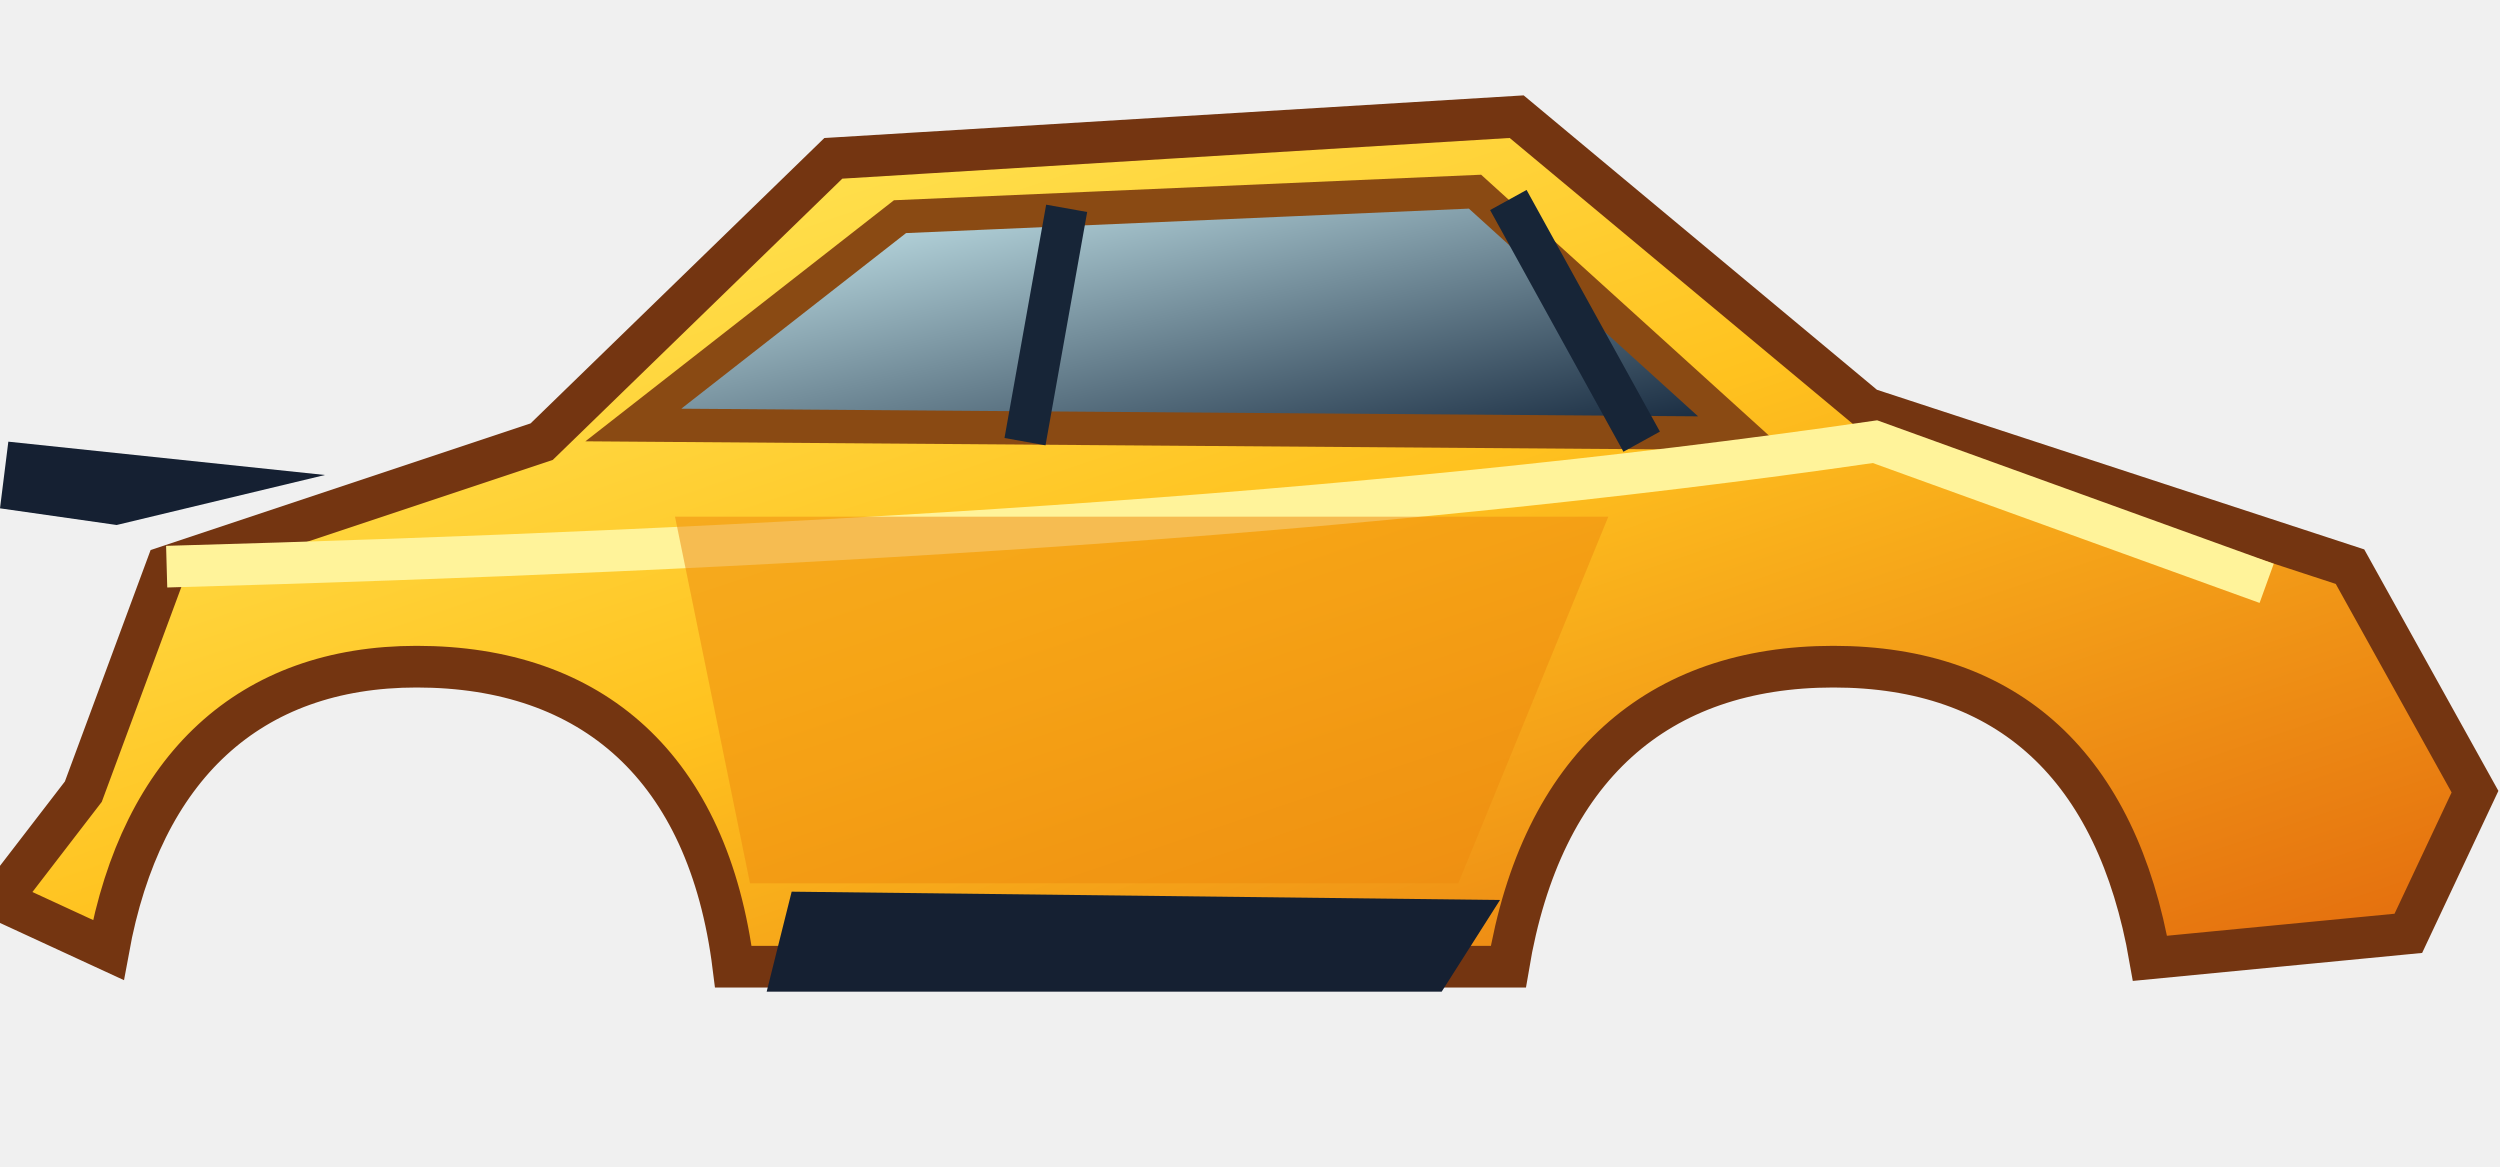
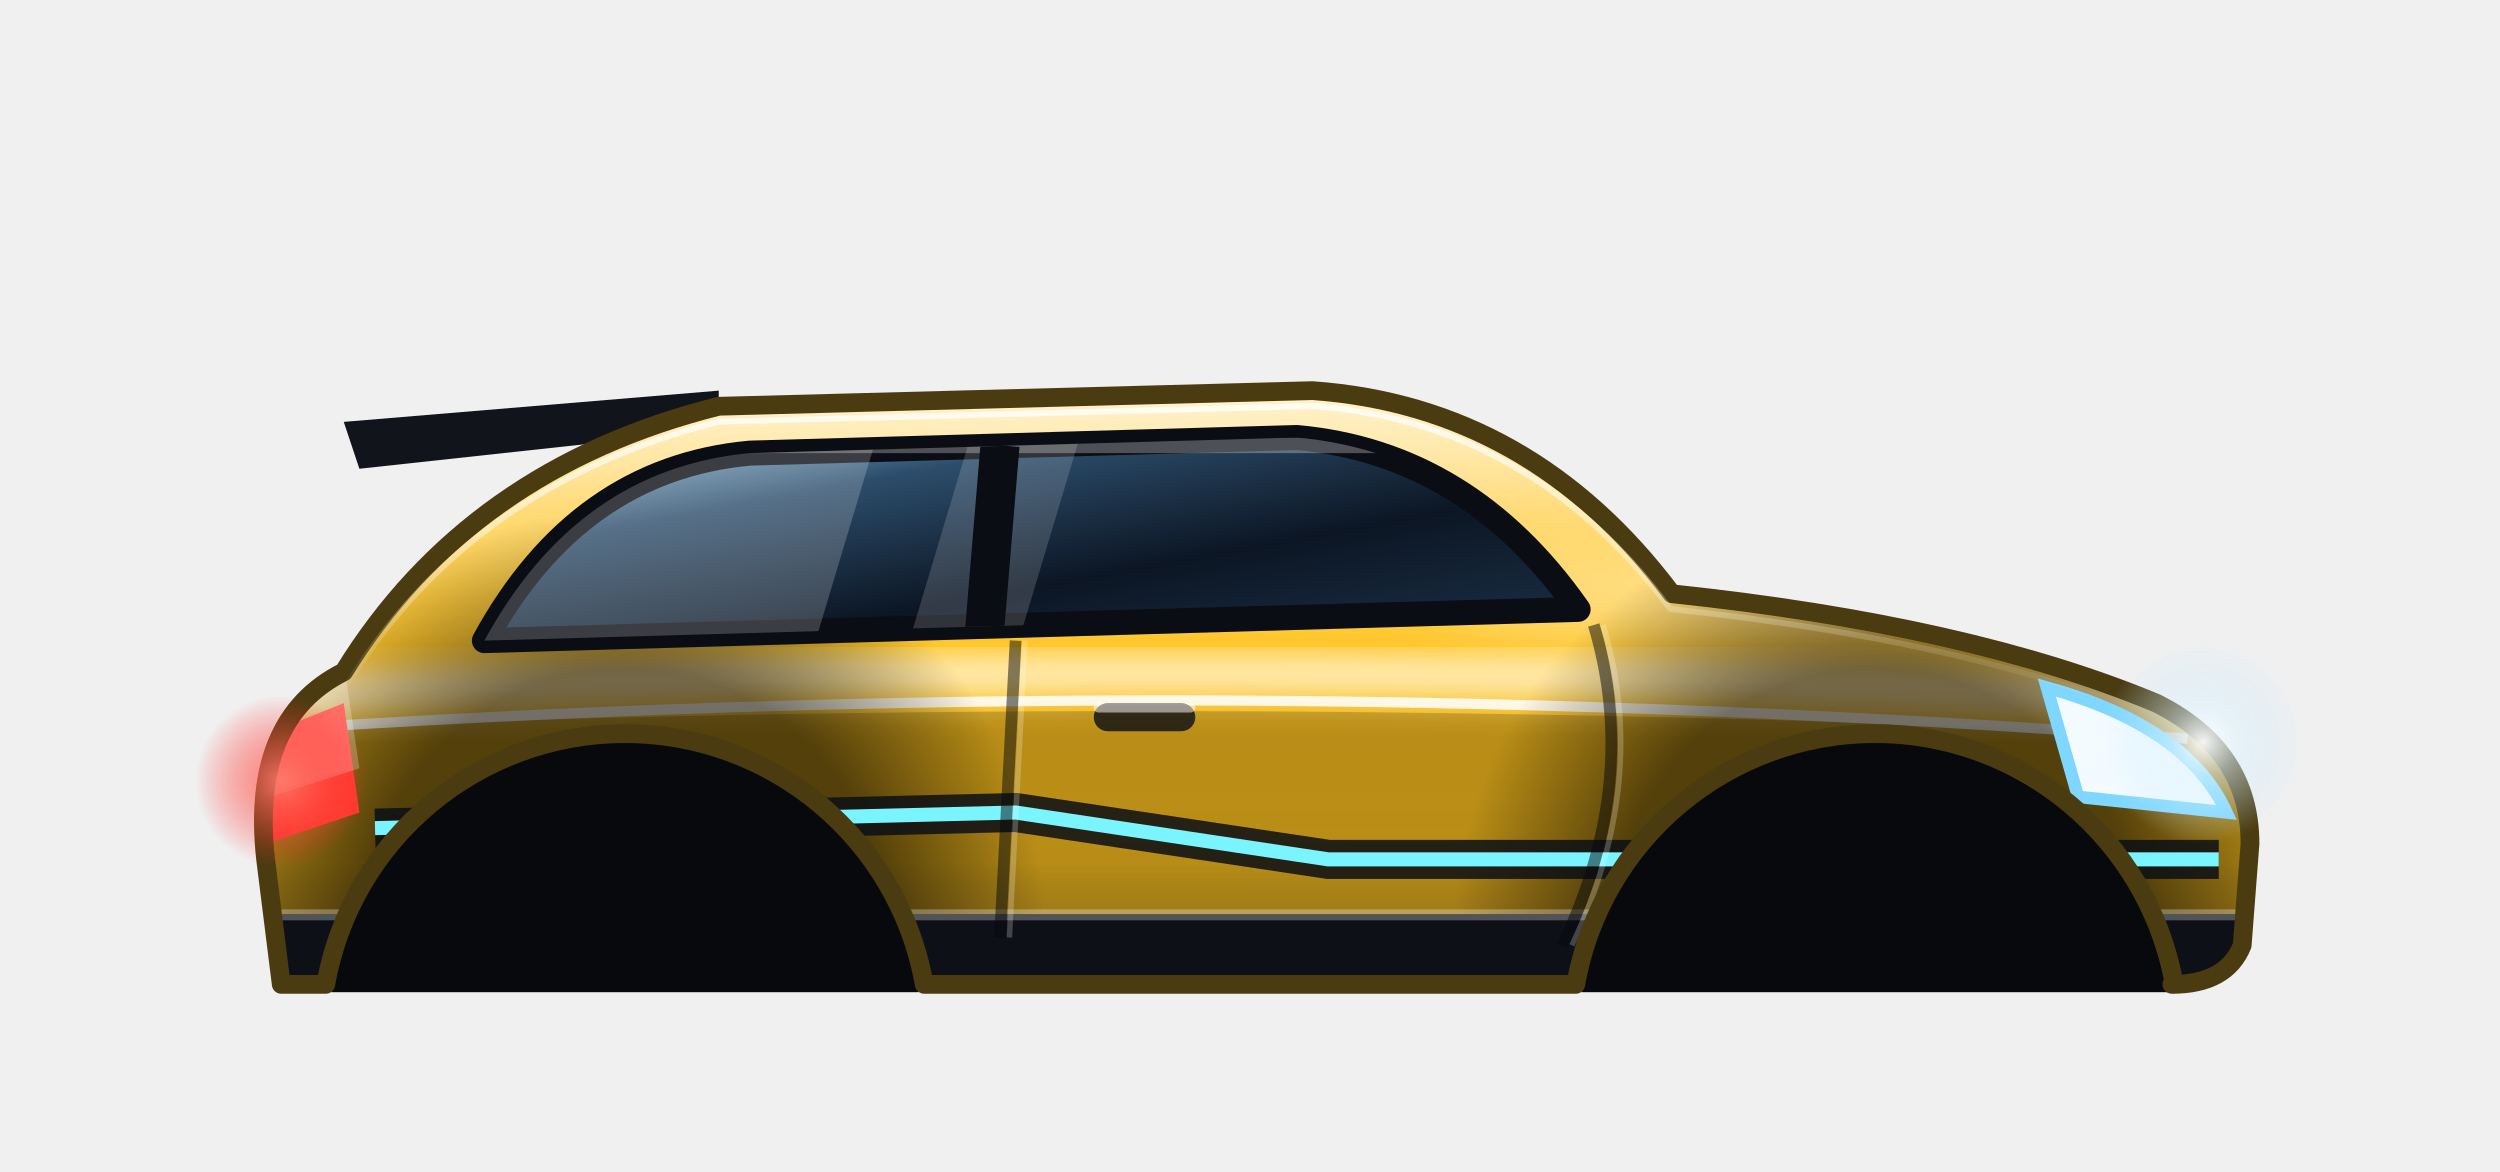
- <svg xmlns="http://www.w3.org/2000/svg" viewBox="0 0 300 140">
+ <svg xmlns="http://www.w3.org/2000/svg" viewBox="0 0 320 150">
  <defs>
-     <linearGradient id="p" x2="1" y2="1">
-       <stop stop-color="#fff36a" />
-       <stop offset=".5" stop-color="#ffc21f" />
-       <stop offset="1" stop-color="#e2680d" />
+     <linearGradient id="paint" x1="0" y1="48.0" x2="0" y2="126" gradientUnits="userSpaceOnUse">
+       <stop offset="0" stop-color="#ffe498" />
+       <stop offset=".22" stop-color="#ffcc3f" />
+       <stop offset=".5" stop-color="#ffc21a" />
+       <stop offset=".8" stop-color="#c39517" />
+       <stop offset="1" stop-color="#826413" />
    </linearGradient>
-     <linearGradient id="g" x2="1" y2="1">
-       <stop stop-color="#d9fbff" />
-       <stop offset="1" stop-color="#102238" />
+     <linearGradient id="sky" x1="0" y1="48.0" x2="0" y2="88.56" gradientUnits="userSpaceOnUse">
+       <stop offset="0" stop-color="#fff" stop-opacity=".62" />
+       <stop offset=".7" stop-color="#fff" stop-opacity=".1" />
+       <stop offset="1" stop-color="#fff" stop-opacity="0" />
    </linearGradient>
+     <linearGradient id="floor" x1="0" y1="94.56" x2="0" y2="126" gradientUnits="userSpaceOnUse">
+       <stop offset="0" stop-color="#05070c" stop-opacity=".22" />
+       <stop offset=".5" stop-color="#05070c" stop-opacity=".06" />
+       <stop offset="1" stop-color="#ffd45f" stop-opacity=".22" />
+     </linearGradient>
+     <linearGradient id="glass" x1="0" y1="0" x2="1" y2="1">
+       <stop offset="0" stop-color="#9fd4f2" />
+       <stop offset=".28" stop-color="#2c4d6b" />
+       <stop offset=".62" stop-color="#0c1624" />
+       <stop offset="1" stop-color="#1c3148" />
+     </linearGradient>
+     <linearGradient id="rim" x1="0" y1="42.0" x2="0" y2="88.56" gradientUnits="userSpaceOnUse">
+       <stop offset="0" stop-color="#fff" stop-opacity=".95" />
+       <stop offset="1" stop-color="#fff" stop-opacity="0" />
+     </linearGradient>
+     <radialGradient id="ao">
+       <stop offset=".62" stop-color="#000" stop-opacity=".55" />
+       <stop offset="1" stop-color="#000" stop-opacity="0" />
+     </radialGradient>
+     <radialGradient id="glow">
+       <stop offset="0" stop-color="#fff" stop-opacity=".95" />
+       <stop offset=".35" stop-color="#dff4ff" stop-opacity=".55" />
+       <stop offset="1" stop-color="#bfe8ff" stop-opacity="0" />
+     </radialGradient>
+     <radialGradient id="red">
+       <stop offset="0" stop-color="#ff7a6a" stop-opacity=".9" />
+       <stop offset="1" stop-color="#ff2a2a" stop-opacity="0" />
+     </radialGradient>
+     <filter id="soft" x="-20%" y="-60%" width="140%" height="220%">
+       <feGaussianBlur stdDeviation="2.2" />
+     </filter>
+     <filter id="softer" x="-20%" y="-80%" width="140%" height="260%">
+       <feGaussianBlur stdDeviation="4" />
+     </filter>
+     <clipPath id="body">
+       <path d="M 36.0 126 L 34 110 Q 32 92 44 86 Q 60 60 92 52 L 168 50 Q 196 52 214 76 Q 252 80 276 90 Q 288 96 288 108 L 287 121 Q 285 126 278 126 L 278.3 126 A 38.9 38.9 0 0 0 201.7 126 L 118.3 126 A 38.9 38.9 0 0 0 41.7 126 Z" />
+     </clipPath>
+     <clipPath id="win">
+       <path d="M 62 82 Q 74 60 96 58 L 166 56 Q 188 58 202 78 Z" />
+     </clipPath>
+     <clipPath id="well">
+       <rect x="0" y="0" width="340" height="127" />
+     </clipPath>
  </defs>
-   <path d="M10 95 20 68l45-15 35-34 82-5 42 35 58 19 15 27-8 17-31 3c-4-23-17-35-38-35s-35 12-39 36H88c-3-24-17-36-38-36-20 0-33 12-37 34l-13-6z" fill="url(#p)" stroke="#743511" stroke-width="5" />
-   <path d="m76 51 32-25 69-3 32 29z" fill="url(#g)" stroke="#8a4a13" stroke-width="4" />
-   <path d="m128 25-5 28m58-29 16 29" stroke="#172537" stroke-width="5" />
-   <path d="M20 68c72-2 143-6 205-15l47 17" fill="none" stroke="#fff39a" stroke-width="5" />
-   <path d="M81 62h112l-18 44H90z" fill="#ed8b0e" opacity=".52" />
-   <path d="m14 63-14-2 1-8 38 4zM95 107l85 1-7 11H92z" fill="#152032" />
+   <g clip-path="url(#well)">
+     <circle cx="80.0" cy="119.0" r="38.4" fill="#07090d" />
+     <circle cx="240.0" cy="119.0" r="38.4" fill="#07090d" />
+   </g>
+   <path d="M 44 54 L 92 50 L 92 55 L 46 60 Z" fill="#11141b" />
+   <path d="M 36.0 126 L 34 110 Q 32 92 44 86 Q 60 60 92 52 L 168 50 Q 196 52 214 76 Q 252 80 276 90 Q 288 96 288 108 L 287 121 Q 285 126 278 126 L 278.3 126 A 38.9 38.9 0 0 0 201.7 126 L 118.3 126 A 38.9 38.9 0 0 0 41.7 126 Z" fill="url(#paint)" />
+   <g clip-path="url(#body)">
+     <rect x="0" y="38.0" width="340" height="50.56" fill="url(#sky)" />
+     <path d="M -10 95.56 Q 160.0 85.56 340 97.56 L 340 130 L -10 130 Z" fill="url(#floor)" />
+     <path d="M 20 90.06 Q 160.0 81.56 304 91.56" stroke="#fff" stroke-width="5" fill="none" opacity=".75" filter="url(#soft)" />
+     <path d="M 40 93.06 Q 160.0 85.56 280 94.56" stroke="#fff" stroke-width="1.3" fill="none" opacity=".85" />
+     <ellipse cx="230.4" cy="76.56" rx="46" ry="5" fill="#fff" opacity=".4" filter="url(#softer)" />
+     <circle cx="80.0" cy="119.0" r="53.9" fill="url(#ao)" />
+     <circle cx="240.0" cy="119.0" r="53.9" fill="url(#ao)" />
+     <rect x="0" y="117" width="340" height="12" fill="#0d1016" />
+     <rect x="0" y="116.4" width="340" height="1.4" fill="#fff" opacity=".28" />
+     <path d="M 48 106 L 130 104 L 170 110 L 284 110" stroke="#0b0e14" stroke-width="5" fill="none" opacity=".85" />
+     <path d="M 48 106 L 130 104 L 170 110 L 284 110" stroke="#7af5ff" stroke-width="1.8" fill="none" />
+     <path d="M 130 82 L 128 120 M 204 80 Q 210 100 200 121" stroke="#05070c" stroke-width="1.5" fill="none" opacity=".5" />
+     <path d="M 130 82 L 128 120 M 204 80 Q 210 100 200 121" stroke="#fff" stroke-width=".7" fill="none" opacity=".22" transform="translate(1.2 0)" />
+     <rect x="140" y="90" width="13" height="3.6" rx="1.8" fill="#0a0d13" opacity=".8" />
+     <rect x="140" y="90" width="13" height="1.2" rx=".6" fill="#fff" opacity=".5" />
+     <path d="M 34 94 L 44 90 L 46 104 L 34 108 Z" fill="#ff3b30" />
+     <path d="M 34 94 L 44 90 L 46 104 L 34 108 Z" fill="#fff" opacity=".25" transform="translate(0 -1.5) scale(1 .96)" />
+     <path d="M 262 88 Q 280 93 285 104 L 266 102 Z" fill="#f4fbff" />
+     <path d="M 262 88 Q 280 93 285 104 L 266 102 Z" fill="none" stroke="#7fd7ff" stroke-width="1.6" />
+   </g>
+   <path d="M 62 82 Q 74 60 96 58 L 166 56 Q 188 58 202 78 Z" fill="url(#glass)" stroke="#0a0d13" stroke-width="3.2" stroke-linejoin="round" />
+   <g clip-path="url(#win)">
+     <path d="M 60 30 L 120 30 L 96 110 L 36 110 Z" fill="#fff" opacity=".2" />
+     <path d="M 132 30 L 146 30 L 122 110 L 108 110 Z" fill="#fff" opacity=".16" />
+     <path d="M 0 57.0 L 320 57.0" stroke="#fff" stroke-width="2" opacity=".28" />
+     <path d="M 128 57 L 126 81" stroke="#0a0d13" stroke-width="5" />
+   </g>
+   <path d="M 36.0 126 L 34 110 Q 32 92 44 86 Q 60 60 92 52 L 168 50 Q 196 52 214 76 Q 252 80 276 90 Q 288 96 288 108 L 287 121 Q 285 126 278 126 L 278.3 126 A 38.9 38.9 0 0 0 201.7 126 L 118.3 126 A 38.9 38.9 0 0 0 41.7 126 Z" fill="none" stroke="#4b3b10" stroke-width="2.4" stroke-linejoin="round" />
+   <path d="M 36.0 126 L 34 110 Q 32 92 44 86 Q 60 60 92 52 L 168 50 Q 196 52 214 76 Q 252 80 276 90 Q 288 96 288 108 L 287 121 Q 285 126 278 126 L 278.3 126 A 38.9 38.9 0 0 0 201.7 126 L 118.3 126 A 38.9 38.9 0 0 0 41.7 126 Z" fill="none" stroke="url(#rim)" stroke-width="1.5" stroke-linejoin="round" transform="translate(0 1.6)" clip-path="url(#body)" />
+   <circle cx="282.0" cy="95.0" r="13" fill="url(#glow)" />
+   <circle cx="36.0" cy="100.0" r="11" fill="url(#red)" />
</svg>
